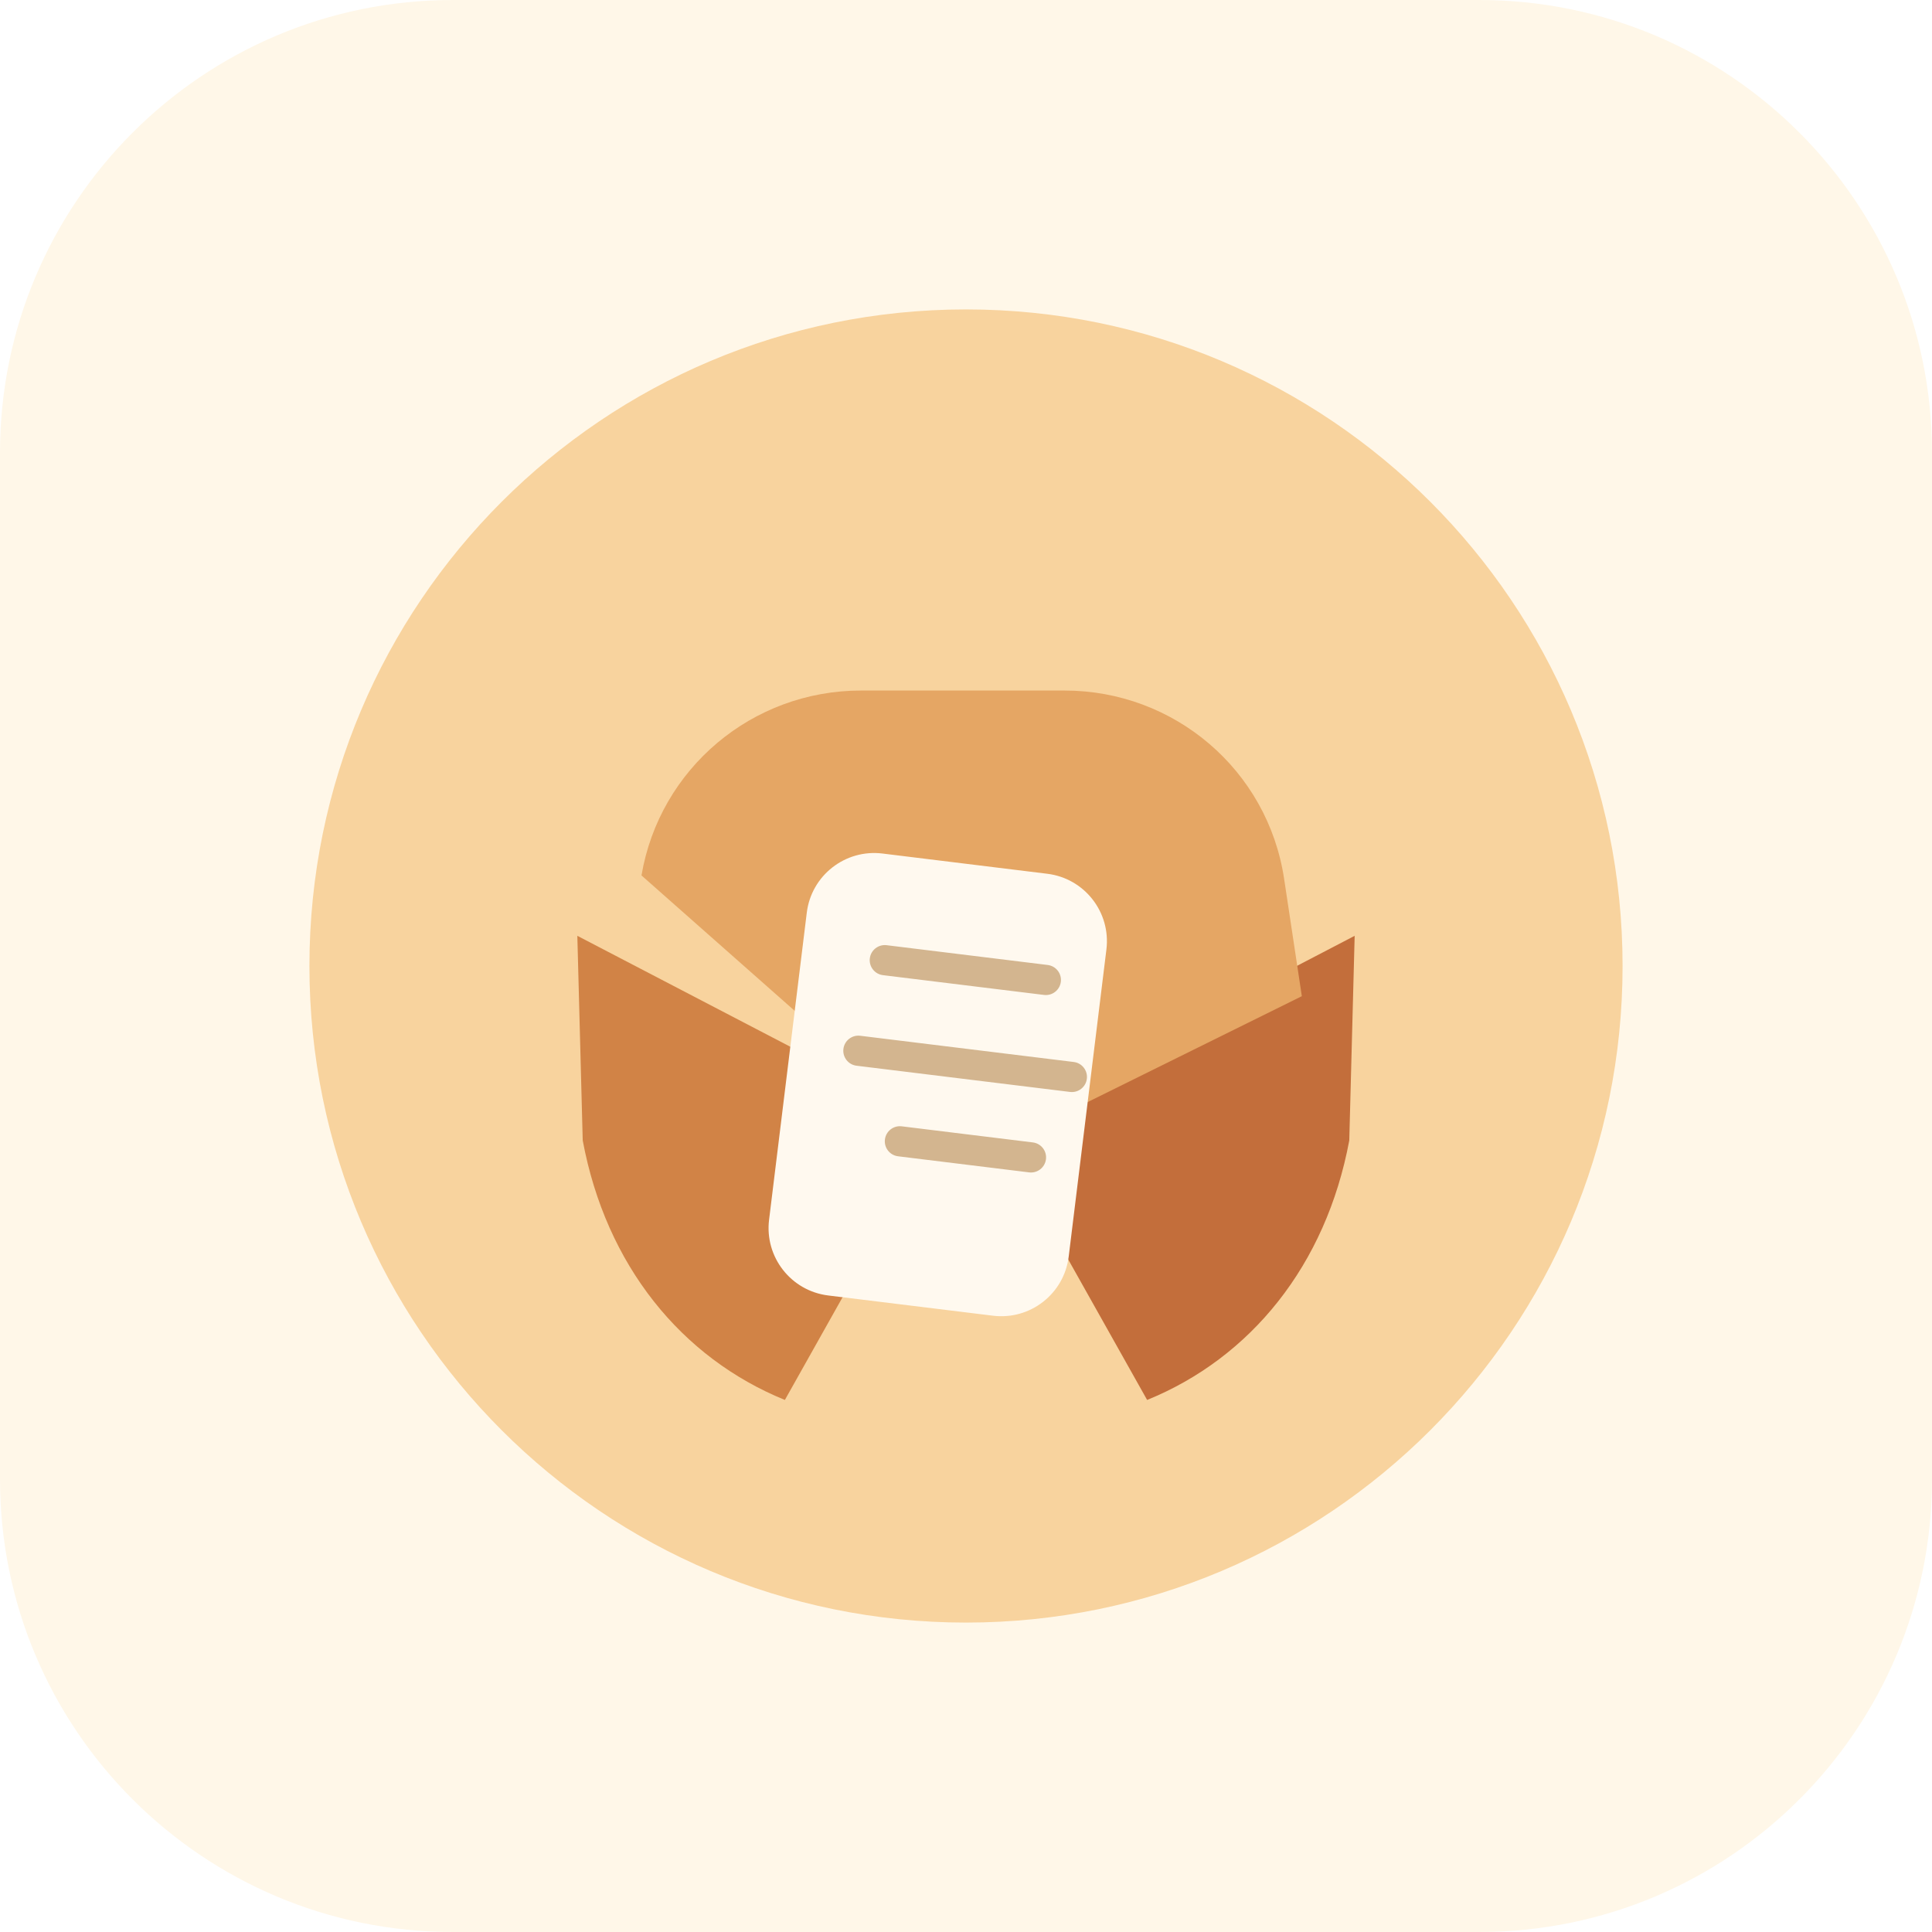
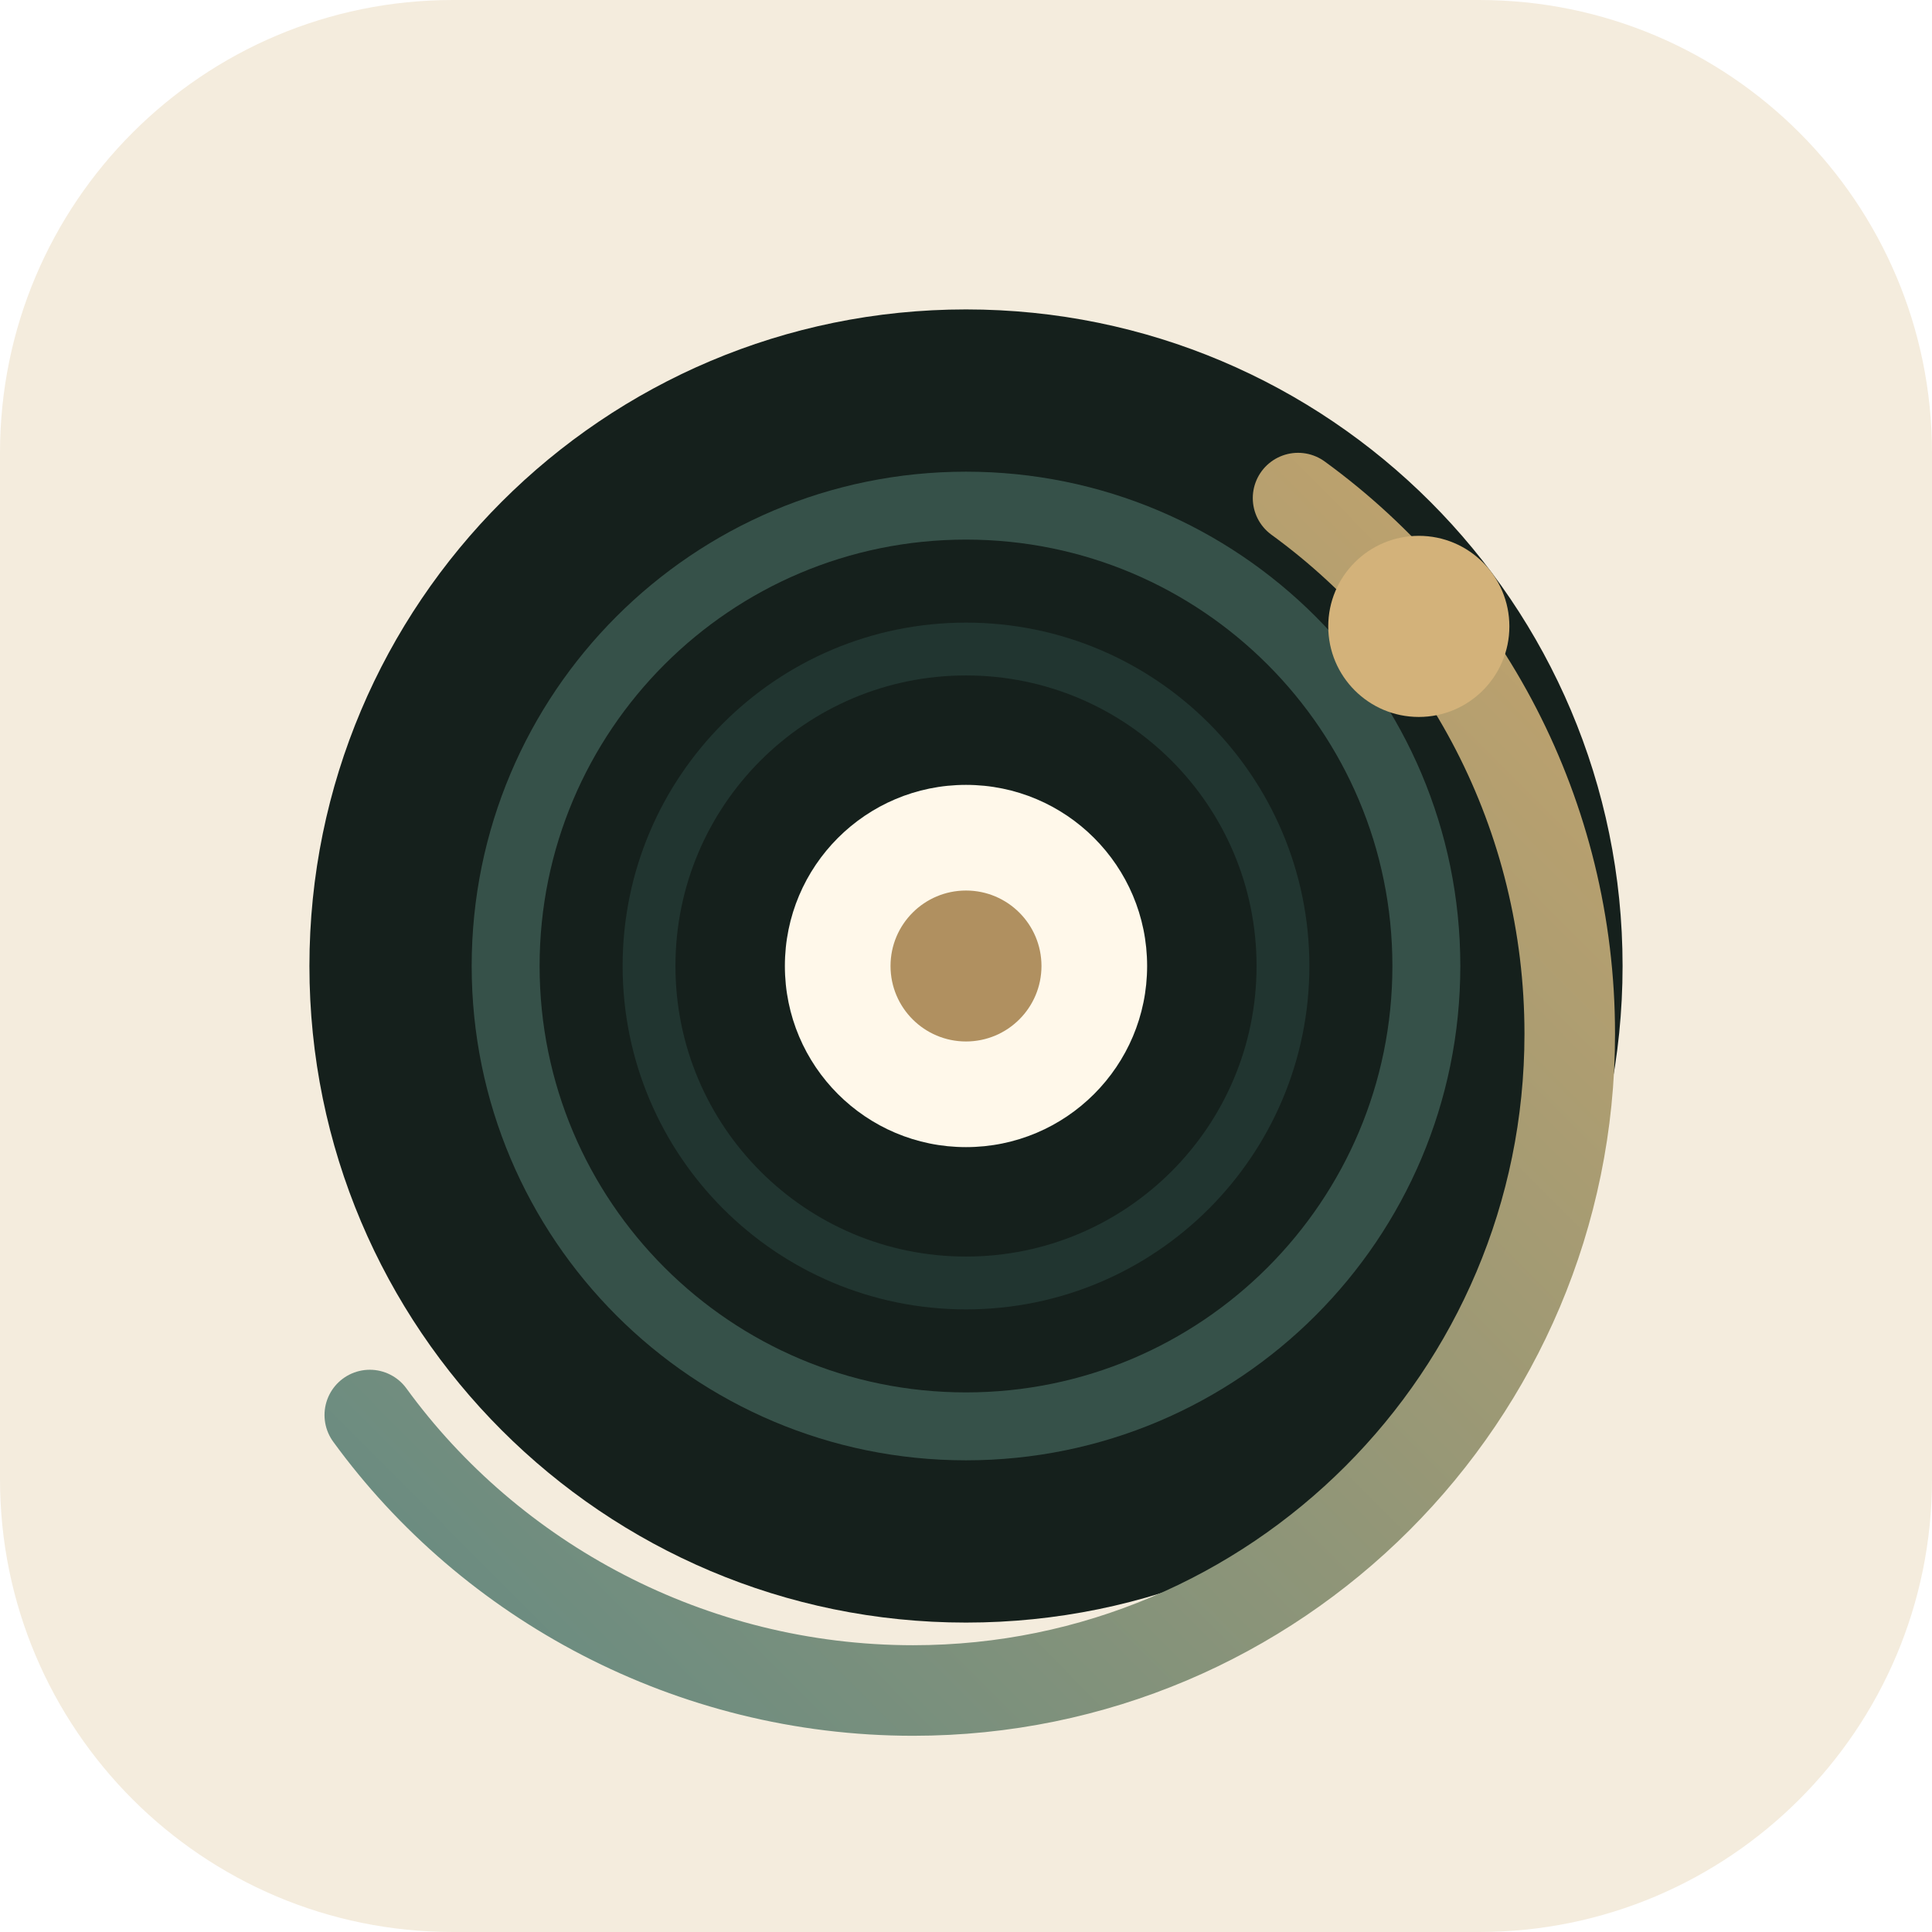
<svg xmlns="http://www.w3.org/2000/svg" width="512" height="512" viewBox="0 0 512 512" fill="none">
-   <rect width="512" height="512" rx="120" fill="#FFF7E8" />
-   <circle cx="256" cy="256" r="174" fill="#F8D39E" />
-   <path d="M153 248L249 298L208 371C180.633 359.868 160.608 335.386 154.428 302.228L153 248Z" fill="#D18346" />
-   <path d="M359 248L263 298L304 371C331.367 359.868 351.392 335.386 357.572 302.228L359 248Z" fill="#C36E3B" />
-   <path d="M170 232C174.827 203.623 199.389 183 228.174 183H282.113C311.207 183 335.919 204.054 340.292 232.818L345 264L256 308L170 232Z" fill="#E5A664" />
-   <rect x="216" y="224" width="80" height="118" rx="18" transform="rotate(7 216 224)" fill="#FFF9EF" />
-   <rect x="231" y="250" width="51" height="8" rx="4" transform="rotate(7 231 250)" fill="#D3B58F" />
-   <rect x="224" y="274" width="65" height="8" rx="4" transform="rotate(7 224 274)" fill="#D3B58F" />
-   <rect x="235" y="298" width="43" height="8" rx="4" transform="rotate(7 235 298)" fill="#D3B58F" />
+   <rect width="512" height="512" rx="120" fill="#F4ECDD" />
+   <circle cx="256" cy="256" r="174" fill="#15201C" />
+   <circle cx="256" cy="256" r="122" stroke="#365149" stroke-width="18" />
+   <circle cx="256" cy="256" r="84" stroke="#213530" stroke-width="14" />
+   <circle cx="256" cy="256" r="48" fill="#FFF8EA" />
+   <circle cx="256" cy="256" r="20" fill="#B09060" />
+   <path d="M344 132C388 164 416 216 416 274C416 370.098 338.098 448 242 448C183 448 130 419 98 375" stroke="url(#arc)" stroke-width="24" stroke-linecap="round" />
+   <circle cx="376" cy="166" r="24" fill="#D3B27A" />
+   <defs>
+     <linearGradient id="arc" x1="98" y1="448" x2="416" y2="132" gradientUnits="userSpaceOnUse">
+       <stop stop-color="#648A82" />
+       <stop offset="1" stop-color="#C3A36C" />
+     </linearGradient>
+   </defs>
</svg>
